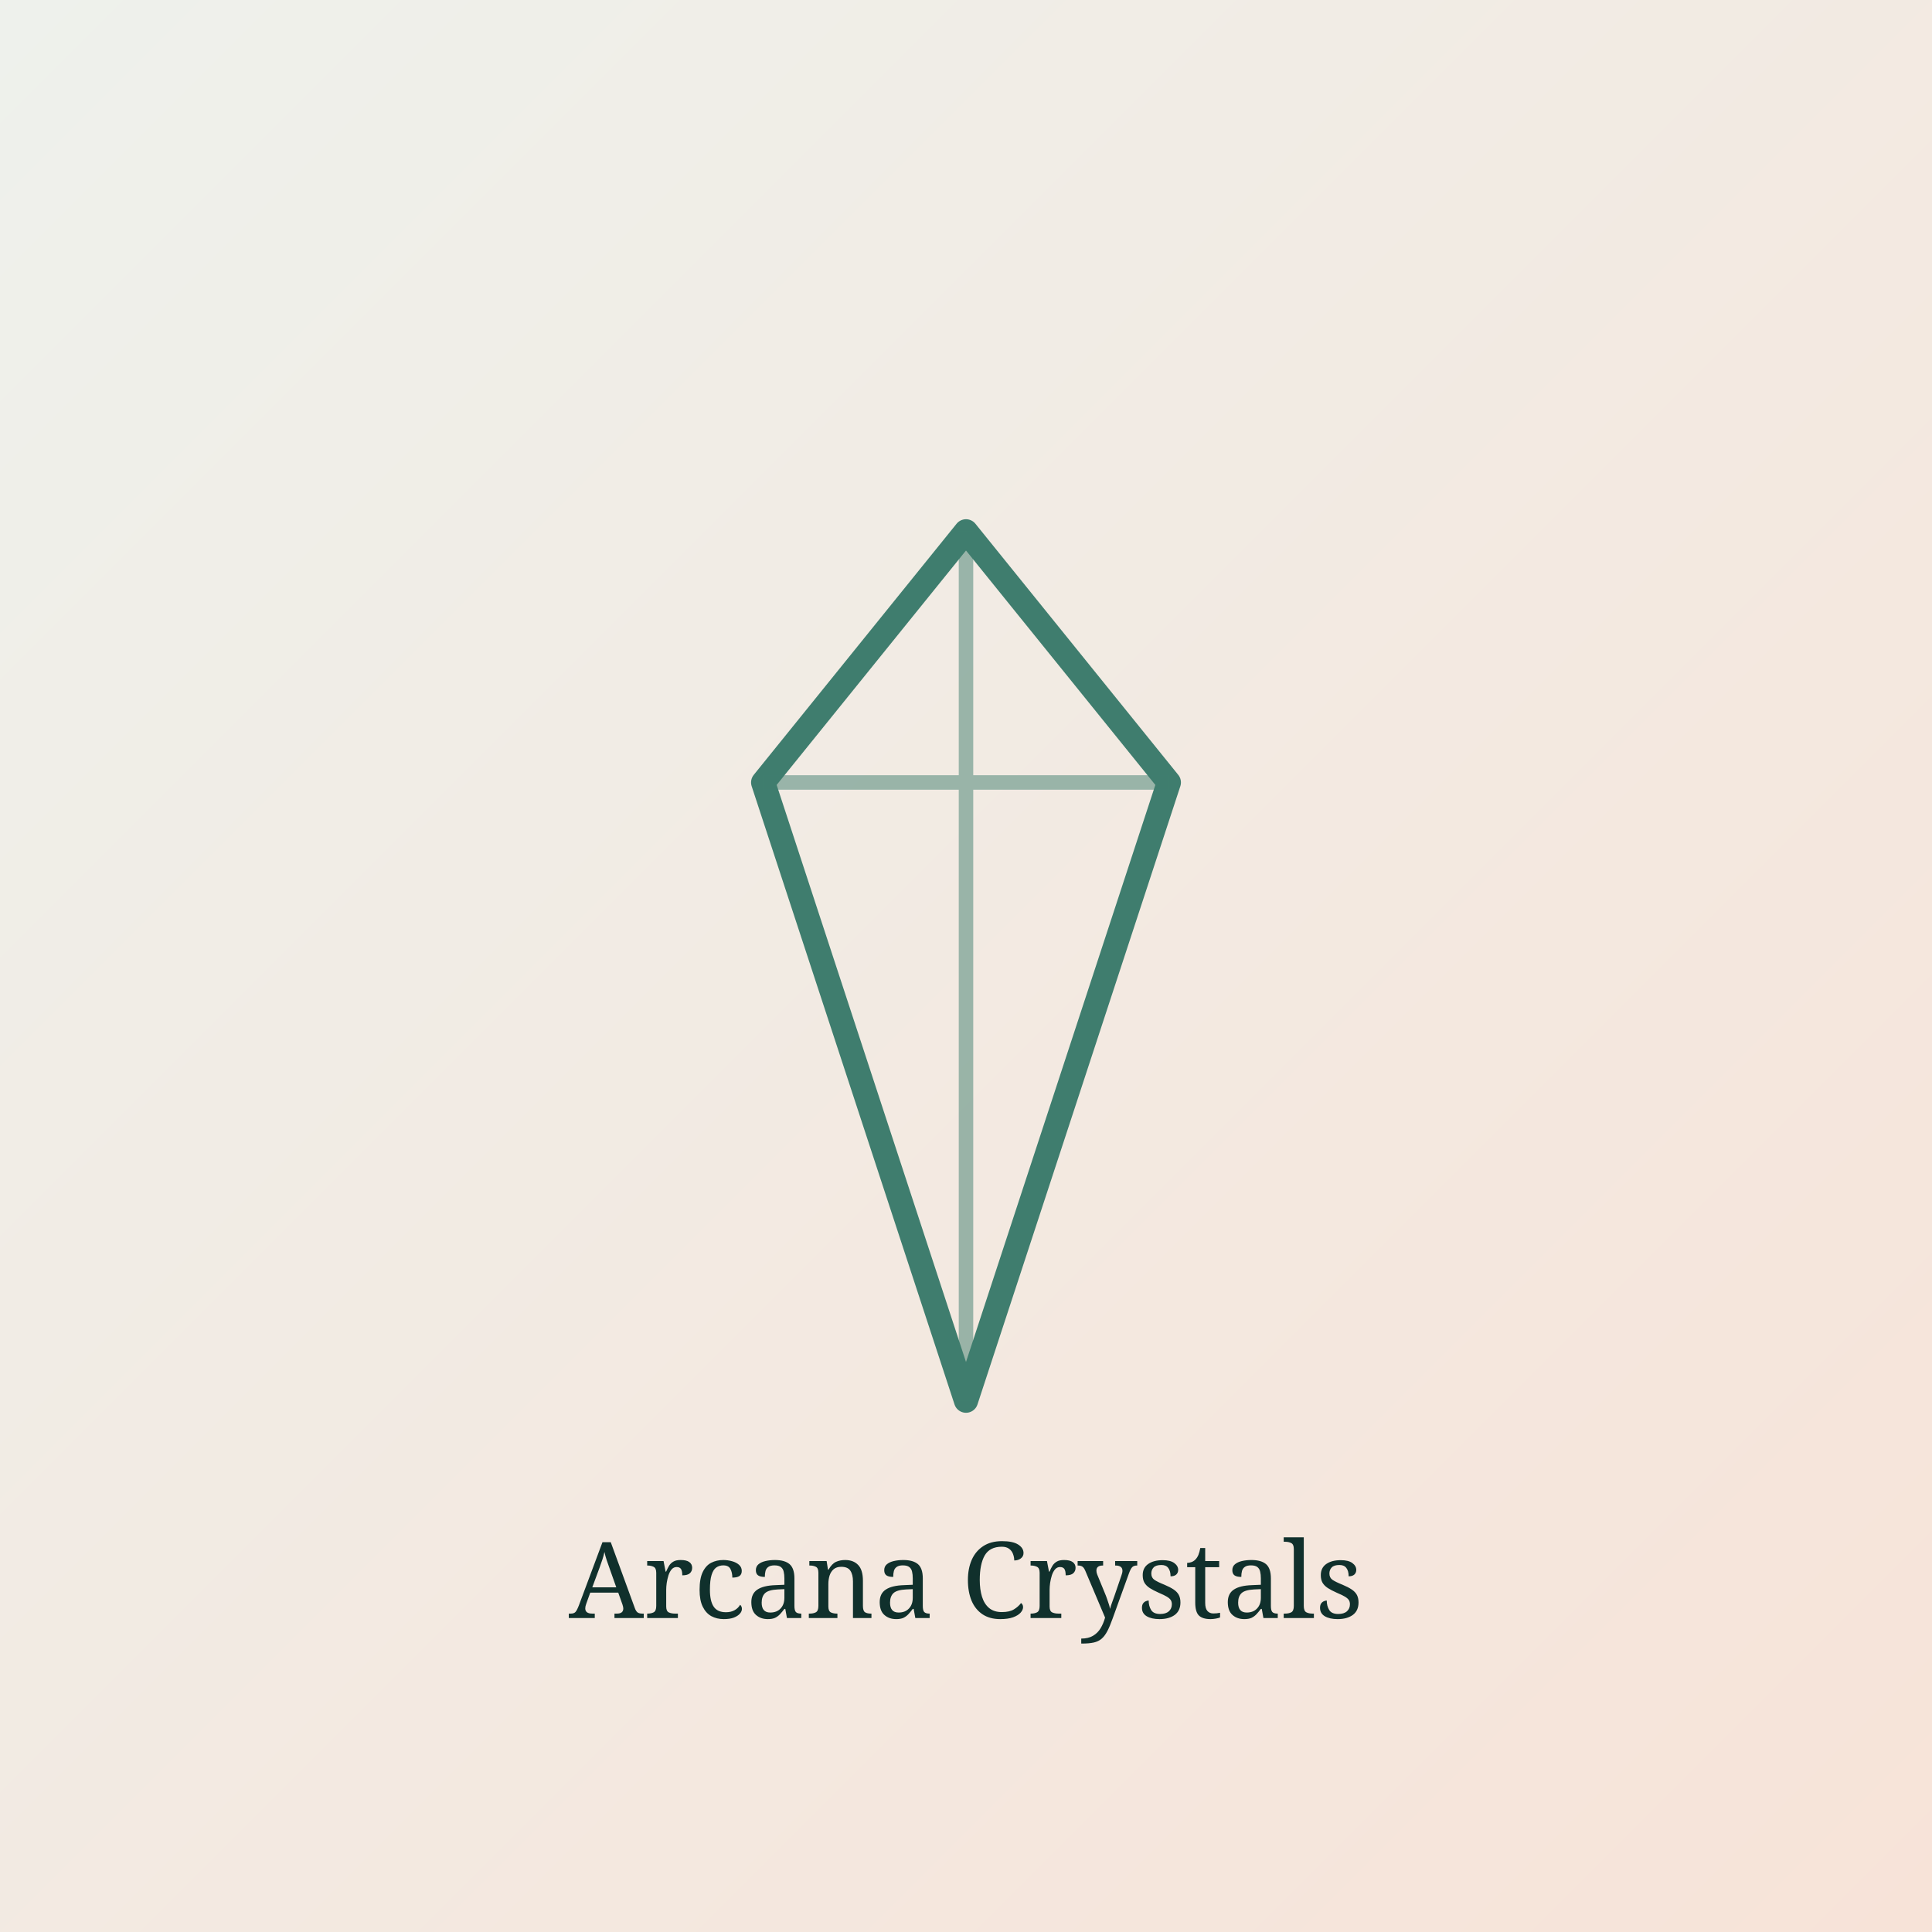
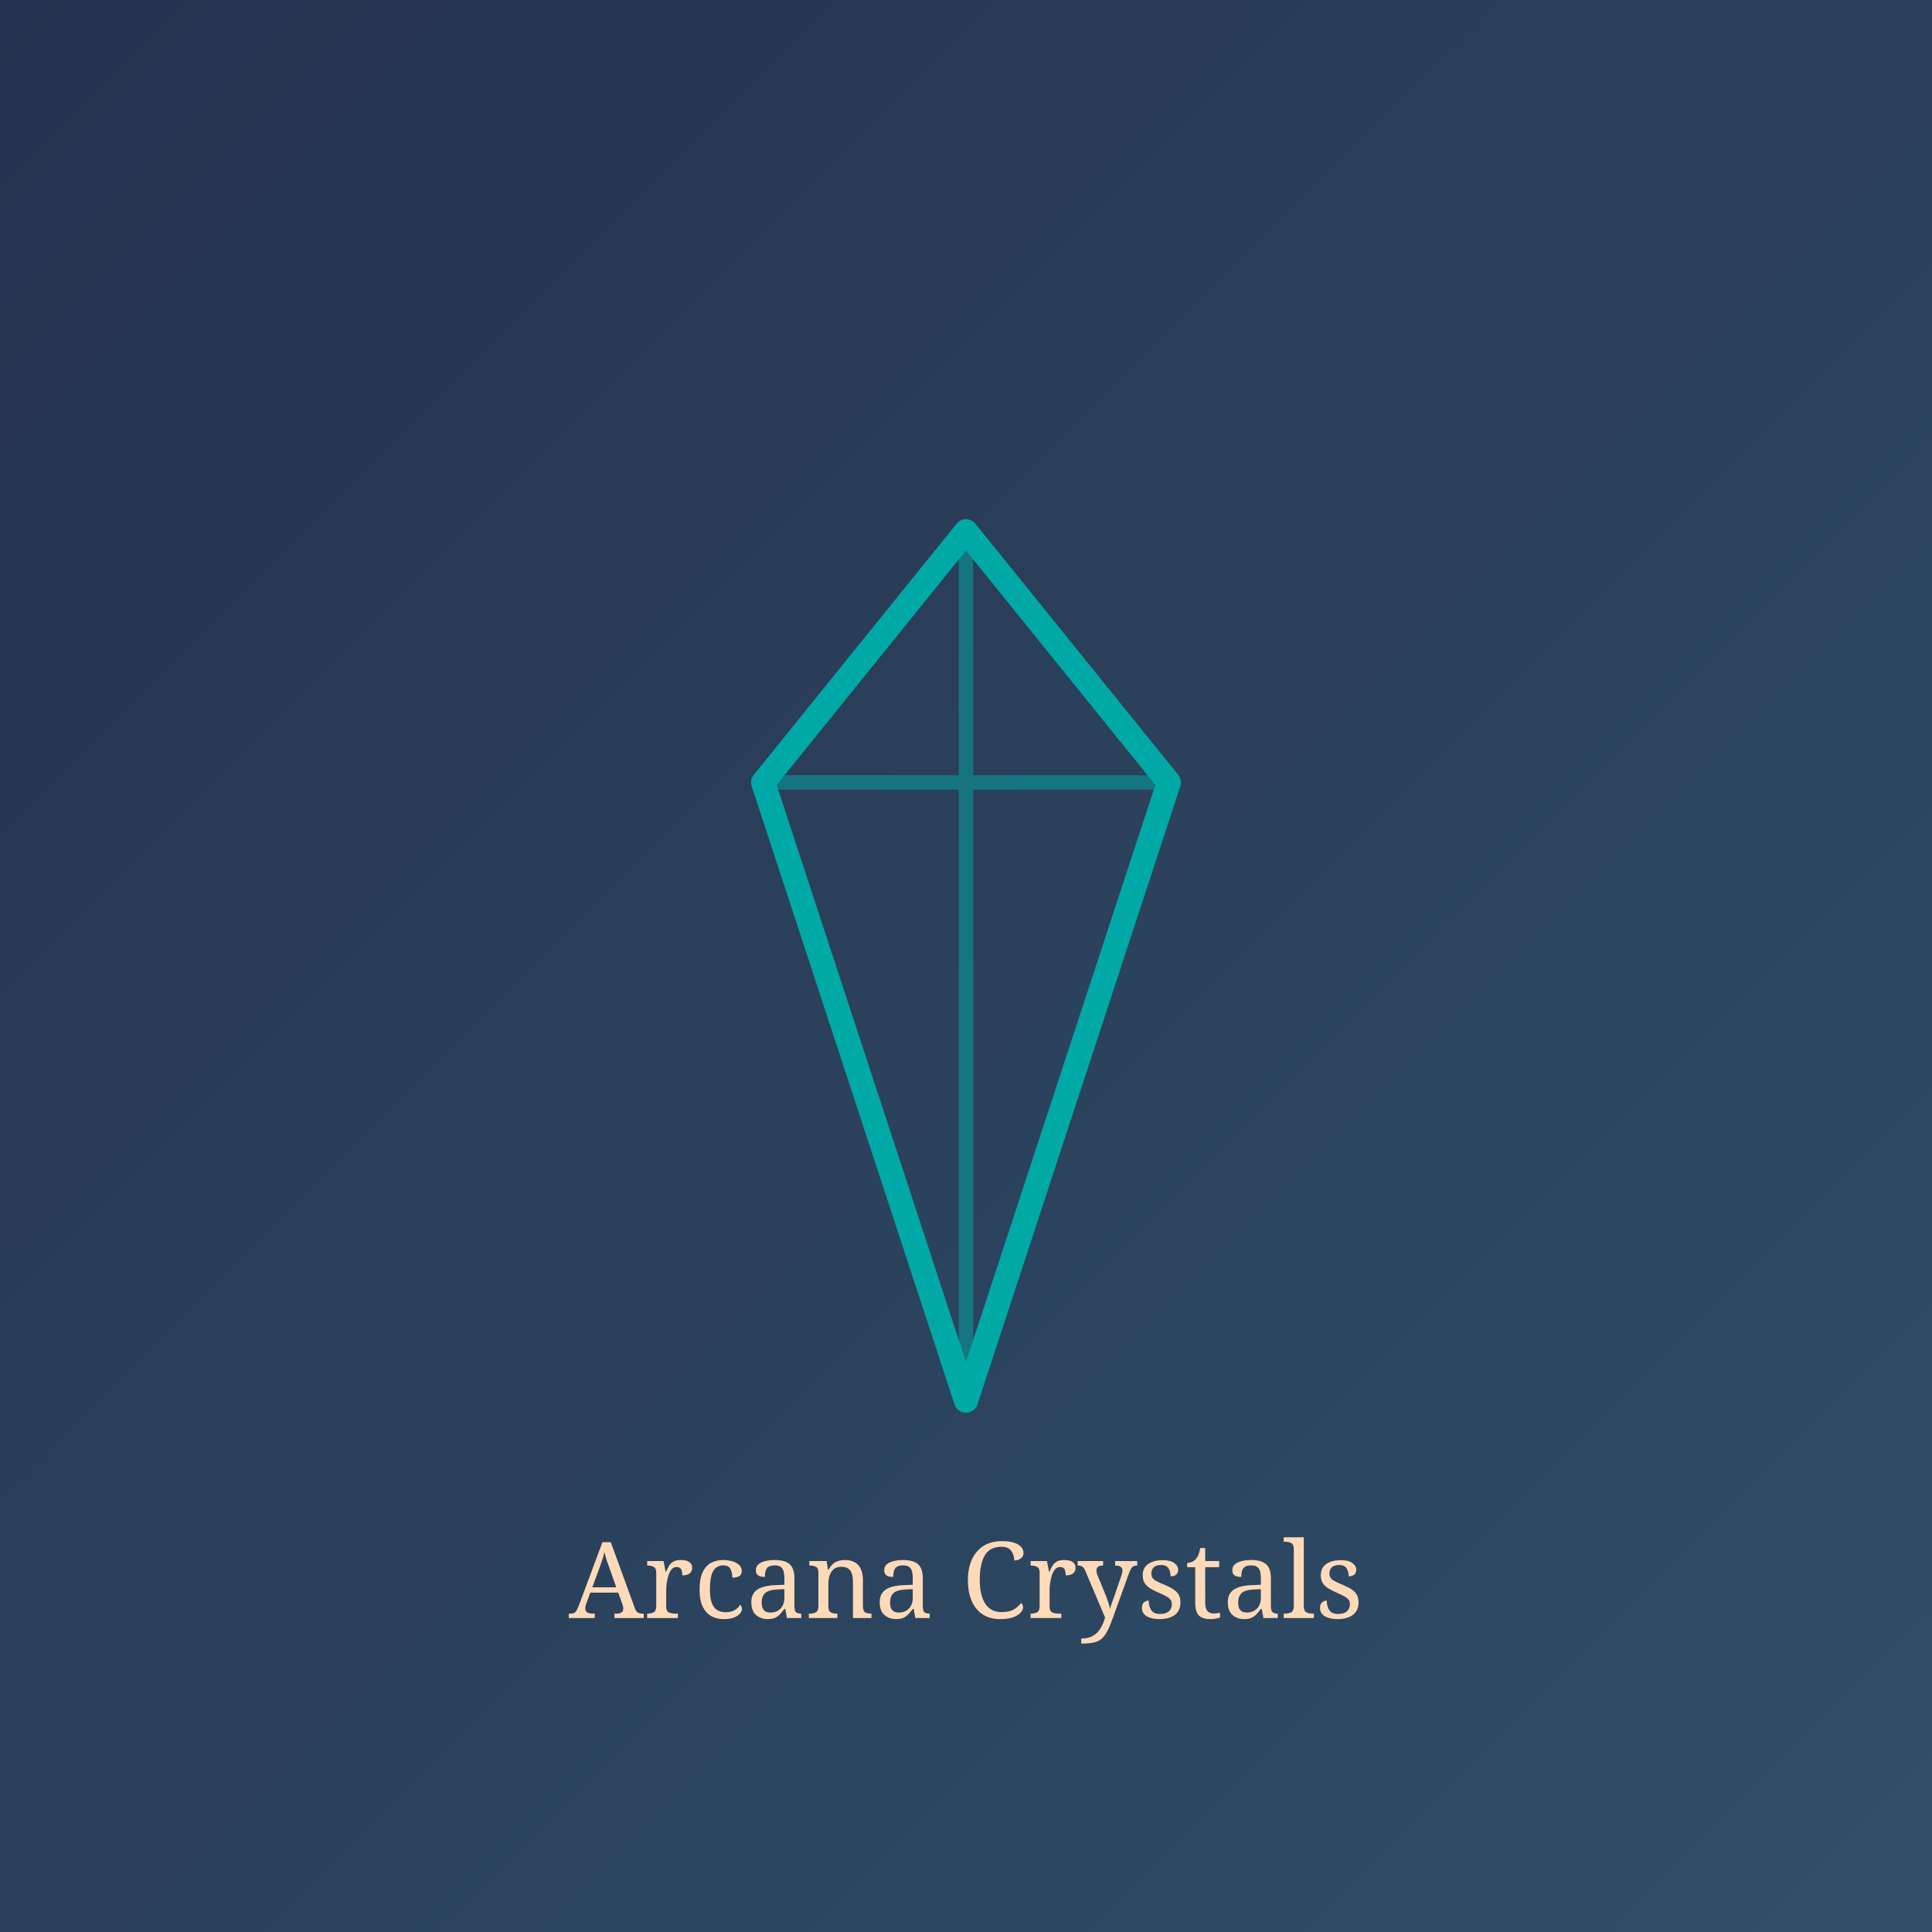
<svg xmlns="http://www.w3.org/2000/svg" viewBox="0 0 400 400">
  <defs>
    <linearGradient id="g" x1="0" y1="0" x2="1" y2="1">
-       <stop offset="0" stop-color="#eef1ec" />
-       <stop offset="1" stop-color="#f7e3d8" />
+       <stop offset="0" stop-color="#26324f" />
+       <stop offset="1" stop-color="#2f4f68" />
    </linearGradient>
  </defs>
  <rect width="400" height="400" fill="url(#g)" />
-   <path d="M200 110l42 52-42 128-42-128z" fill="none" stroke="#3f7d6e" stroke-width="5" stroke-linejoin="round" />
-   <path d="M158 162h84M200 110v180" stroke="#3f7d6e" stroke-width="3" opacity=".5" />
-   <text x="200" y="335" text-anchor="middle" font-family="Georgia, serif" font-size="22" fill="#10302c">Arcana Crystals</text>
+   <path d="M200 110l42 52-42 128-42-128z" fill="none" stroke="#00a9a5" stroke-width="5" stroke-linejoin="round" />
+   <path d="M158 162h84M200 110v180" stroke="#00a9a5" stroke-width="3" opacity=".5" />
+   <text x="200" y="335" text-anchor="middle" font-family="Georgia, serif" font-size="22" fill="#ffdab9">Arcana Crystals</text>
</svg>
